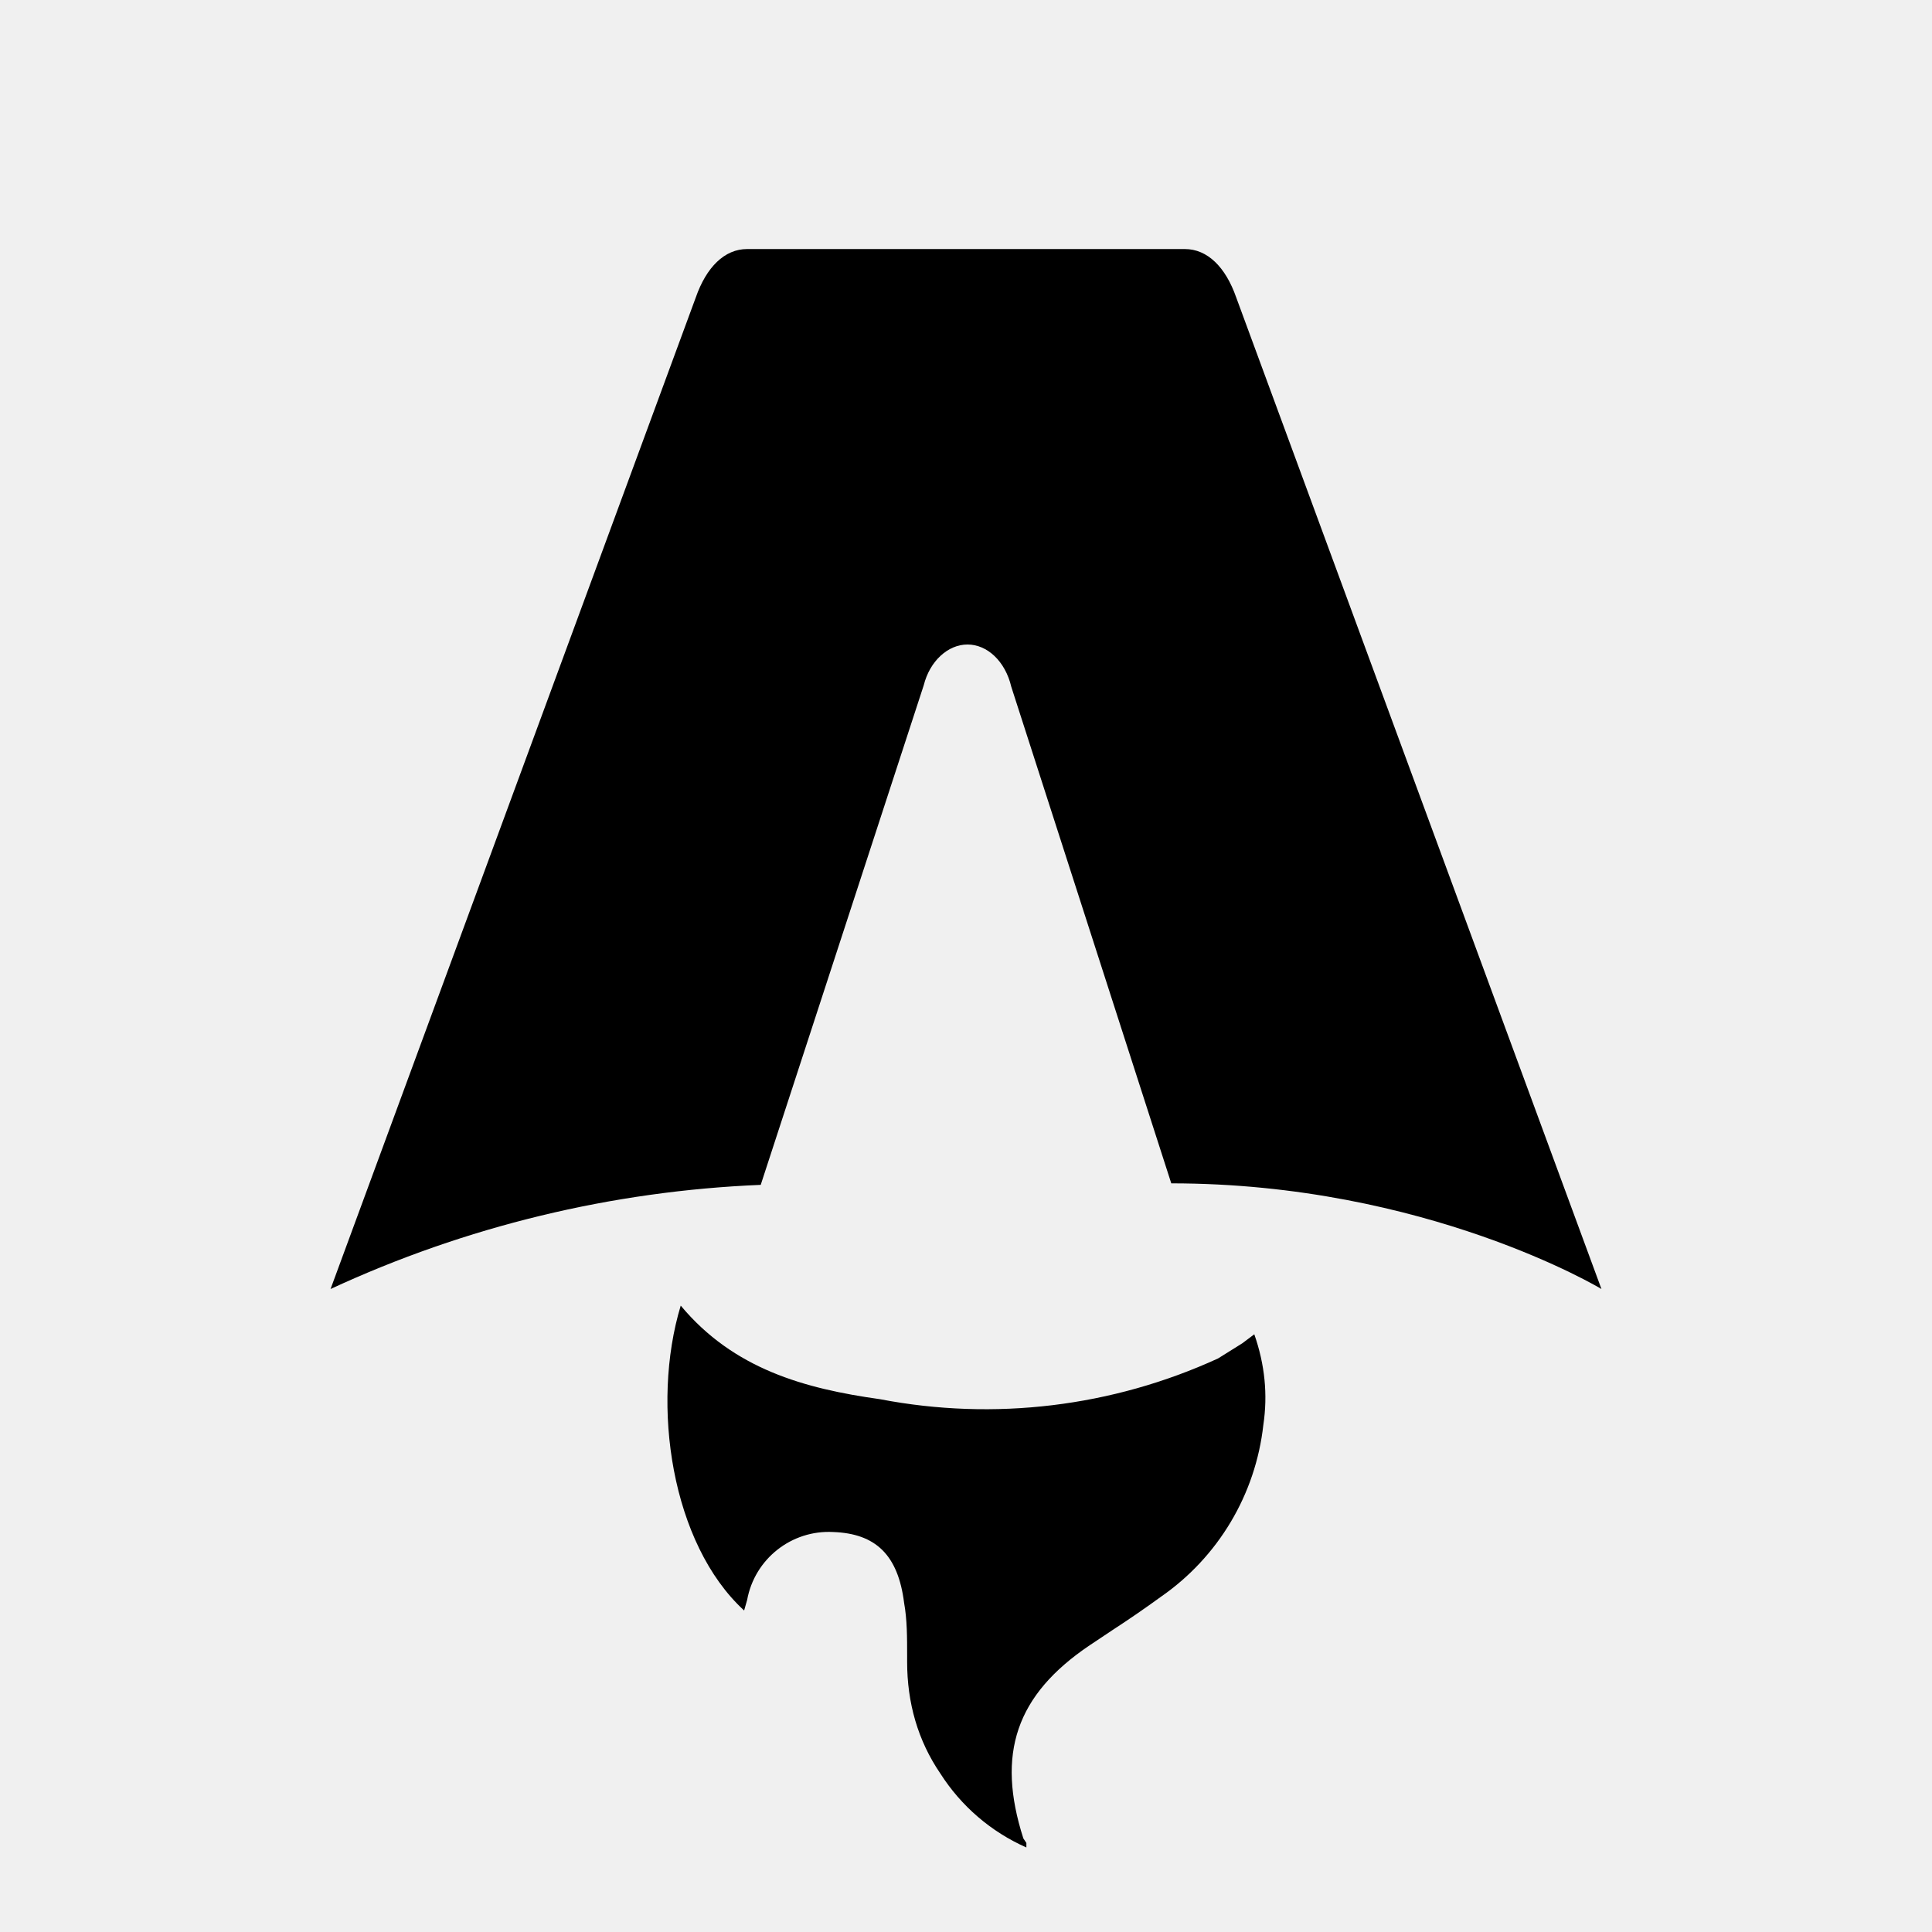
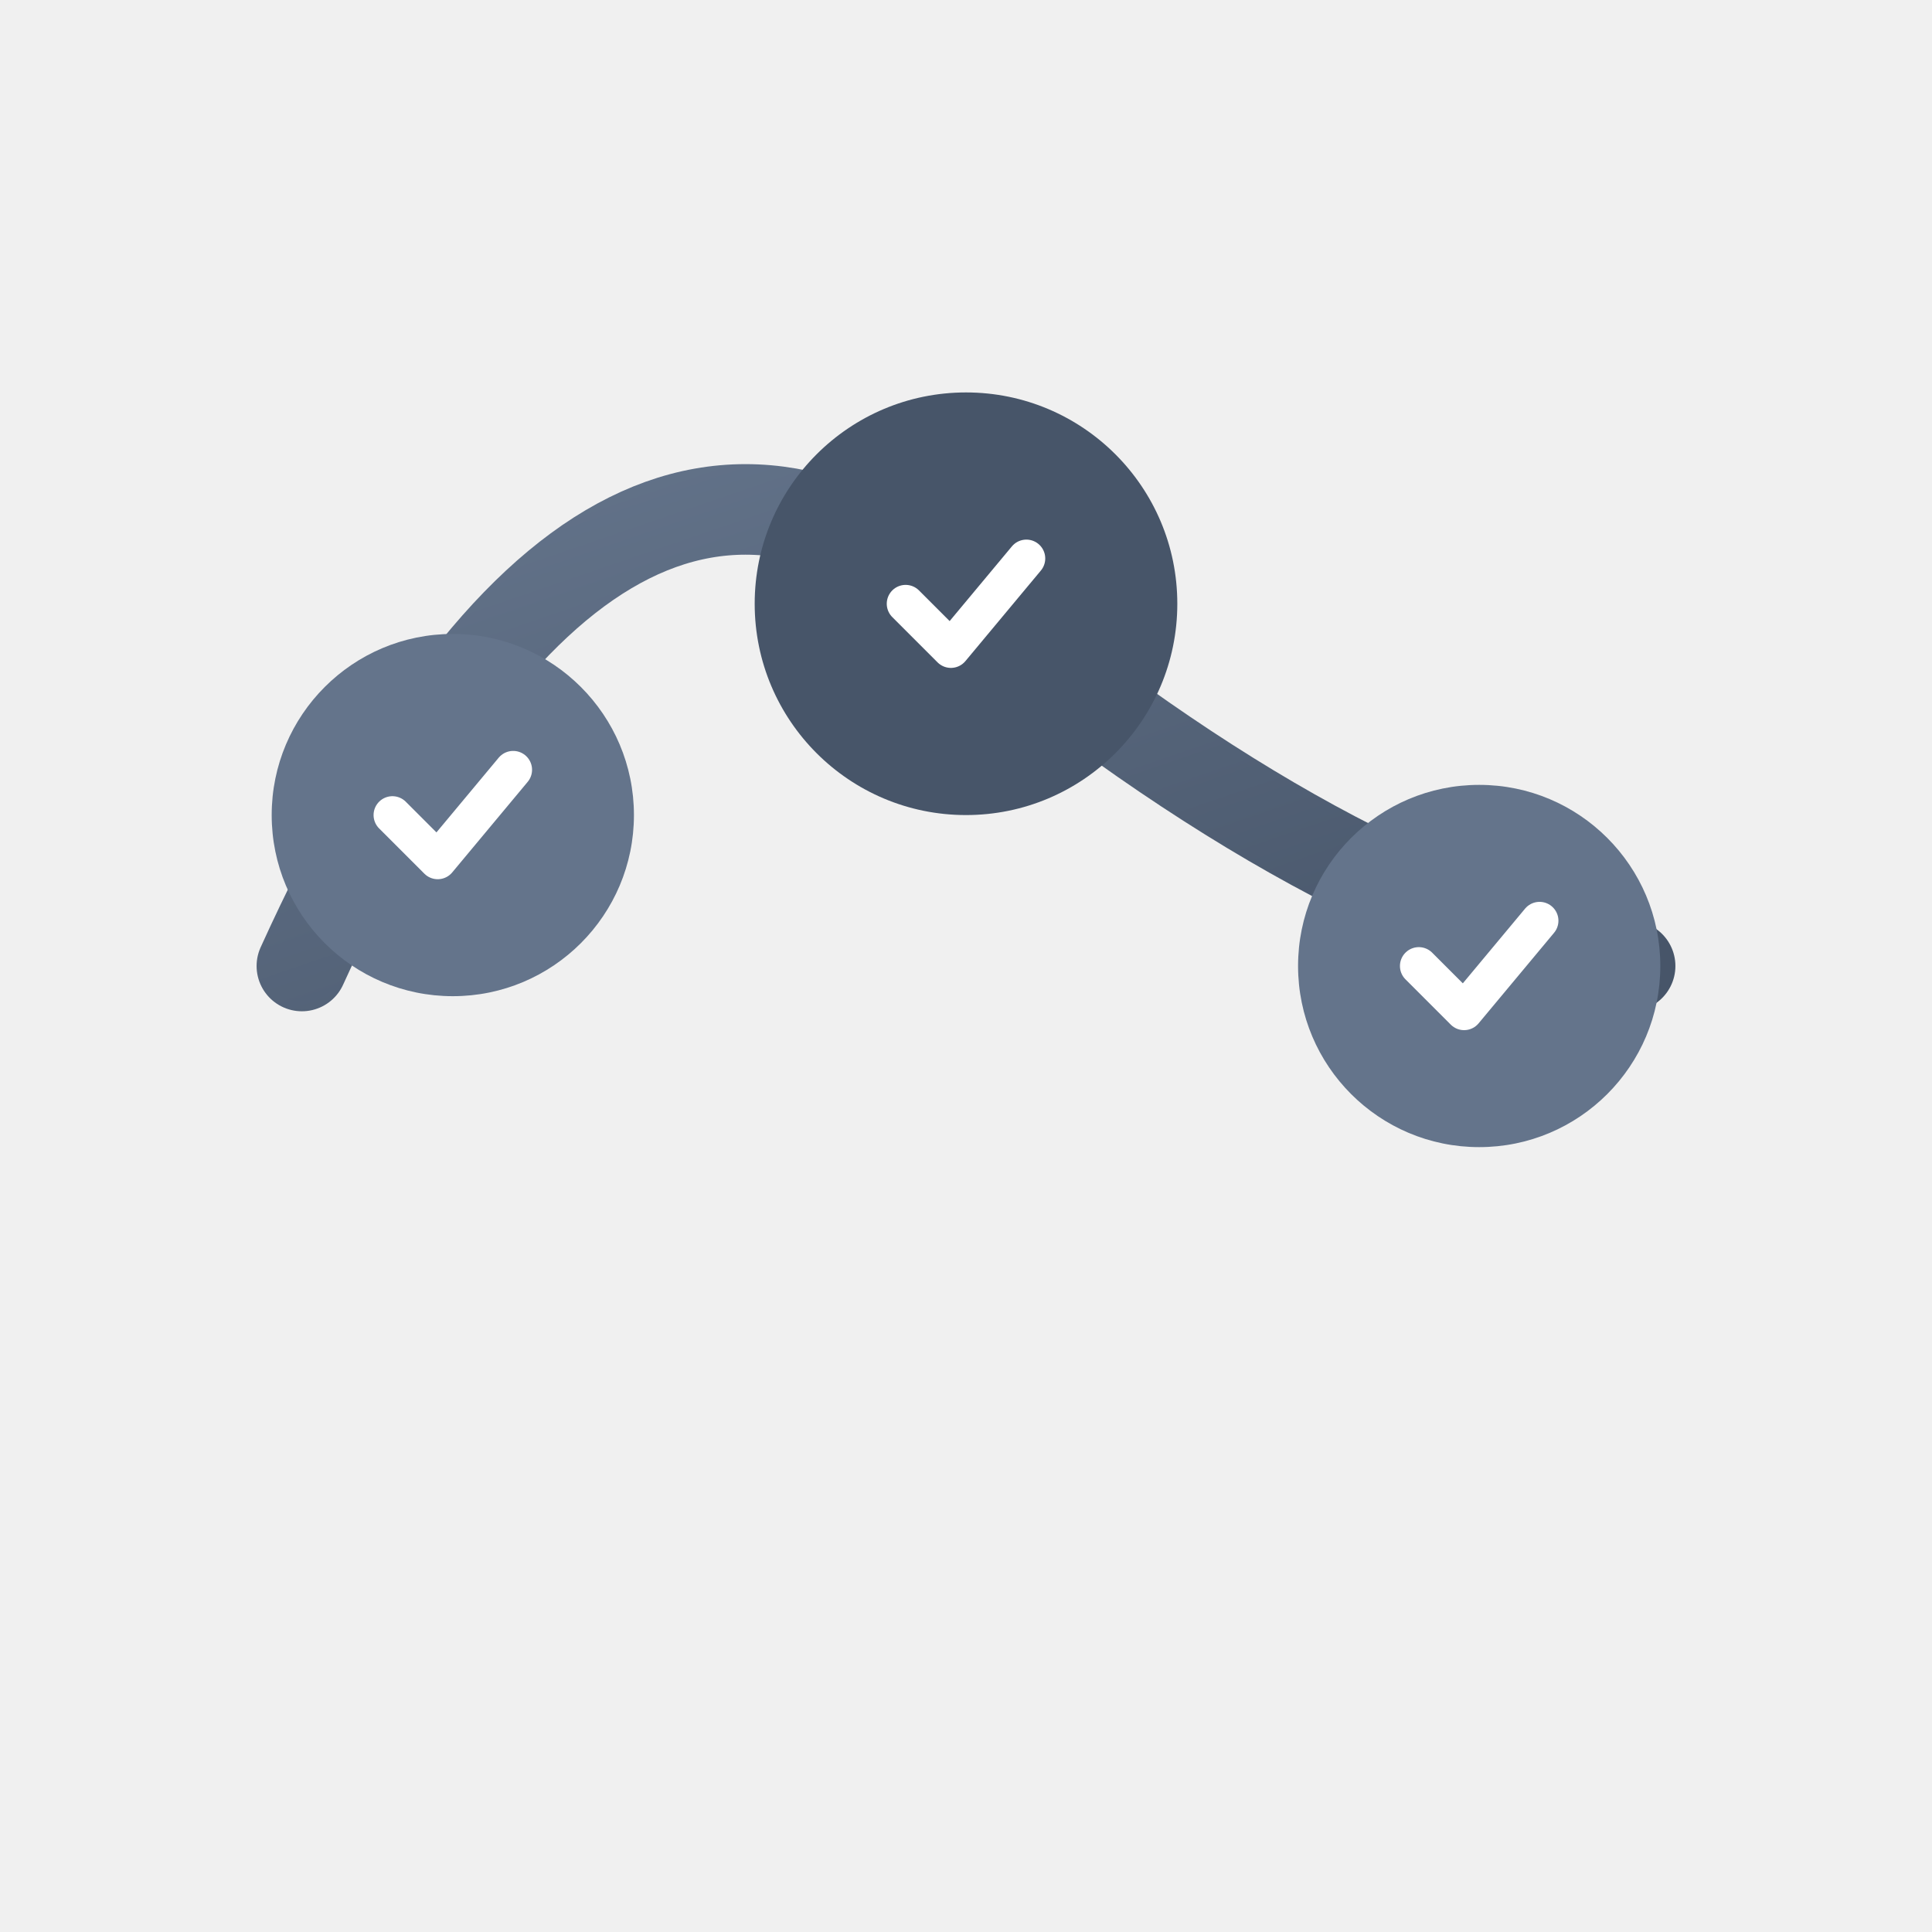
- <svg xmlns="http://www.w3.org/2000/svg" fill="none" viewBox="0 0 128 128">
-   <path d="M50.4 78.5a75.1 75.1 0 0 0-28.5 6.9l24.2-65.7c.7-2 1.9-3.2 3.4-3.2h29c1.5 0 2.7 1.2 3.4 3.2l24.2 65.7s-11.6-7-28.5-7L67 45.5c-.4-1.7-1.6-2.8-2.9-2.8-1.3 0-2.5 1.1-2.9 2.7L50.4 78.5Zm-1.1 28.2Zm-4.2-20.2c-2 6.6-.6 15.8 4.2 20.2a17.5 17.5 0 0 1 .2-.7 5.5 5.5 0 0 1 5.7-4.5c2.8.1 4.3 1.5 4.7 4.7.2 1.1.2 2.3.2 3.5v.4c0 2.7.7 5.2 2.2 7.4a13 13 0 0 0 5.7 4.9v-.3l-.2-.3c-1.8-5.6-.5-9.5 4.4-12.8l1.5-1a73 73 0 0 0 3.2-2.2 16 16 0 0 0 6.8-11.4c.3-2 .1-4-.6-6l-.8.6-1.6 1a37 37 0 0 1-22.4 2.7c-5-.7-9.7-2-13.2-6.2Z" />
+ <svg xmlns="http://www.w3.org/2000/svg" viewBox="0 0 128 128">
+   <defs>
+     <linearGradient id="flowGradient" x1="0%" y1="0%" x2="100%" y2="100%">
+       <stop offset="0%" style="stop-color:#64748b;stop-opacity:1" />
+       <stop offset="100%" style="stop-color:#475569;stop-opacity:1" />
+     </linearGradient>
+   </defs>
+   <path d="M 20 64 Q 40 20, 64 40 T 108 64" stroke="url(#flowGradient)" stroke-width="6" fill="none" stroke-linecap="round" />
+   <circle cx="30" cy="54" r="12" fill="#64748b" />
+   <circle cx="64" cy="40" r="14" fill="#475569" />
+   <circle cx="98" cy="64" r="12" fill="#64748b" />
+   <path d="M 26 54 L 29 57 L 34 51" stroke="#fff" stroke-width="2.5" fill="none" stroke-linecap="round" stroke-linejoin="round" />
+   <path d="M 60 40 L 63 43 L 68 37" stroke="#fff" stroke-width="2.5" fill="none" stroke-linecap="round" stroke-linejoin="round" />
+   <path d="M 94 64 L 97 67 L 102 61" stroke="#fff" stroke-width="2.5" fill="none" stroke-linecap="round" stroke-linejoin="round" />
  <style>
-         path { fill: #000; }
-         @media (prefers-color-scheme: dark) {
-             path { fill: #FFF; }
-         }
-     </style>
+     @media (prefers-color-scheme: dark) {
+       stop { stop-color: #94a3b8; }
+       circle { fill: #94a3b8; }
+       circle:nth-of-type(2) { fill: #cbd5e1; }
+     }
+   </style>
</svg>
